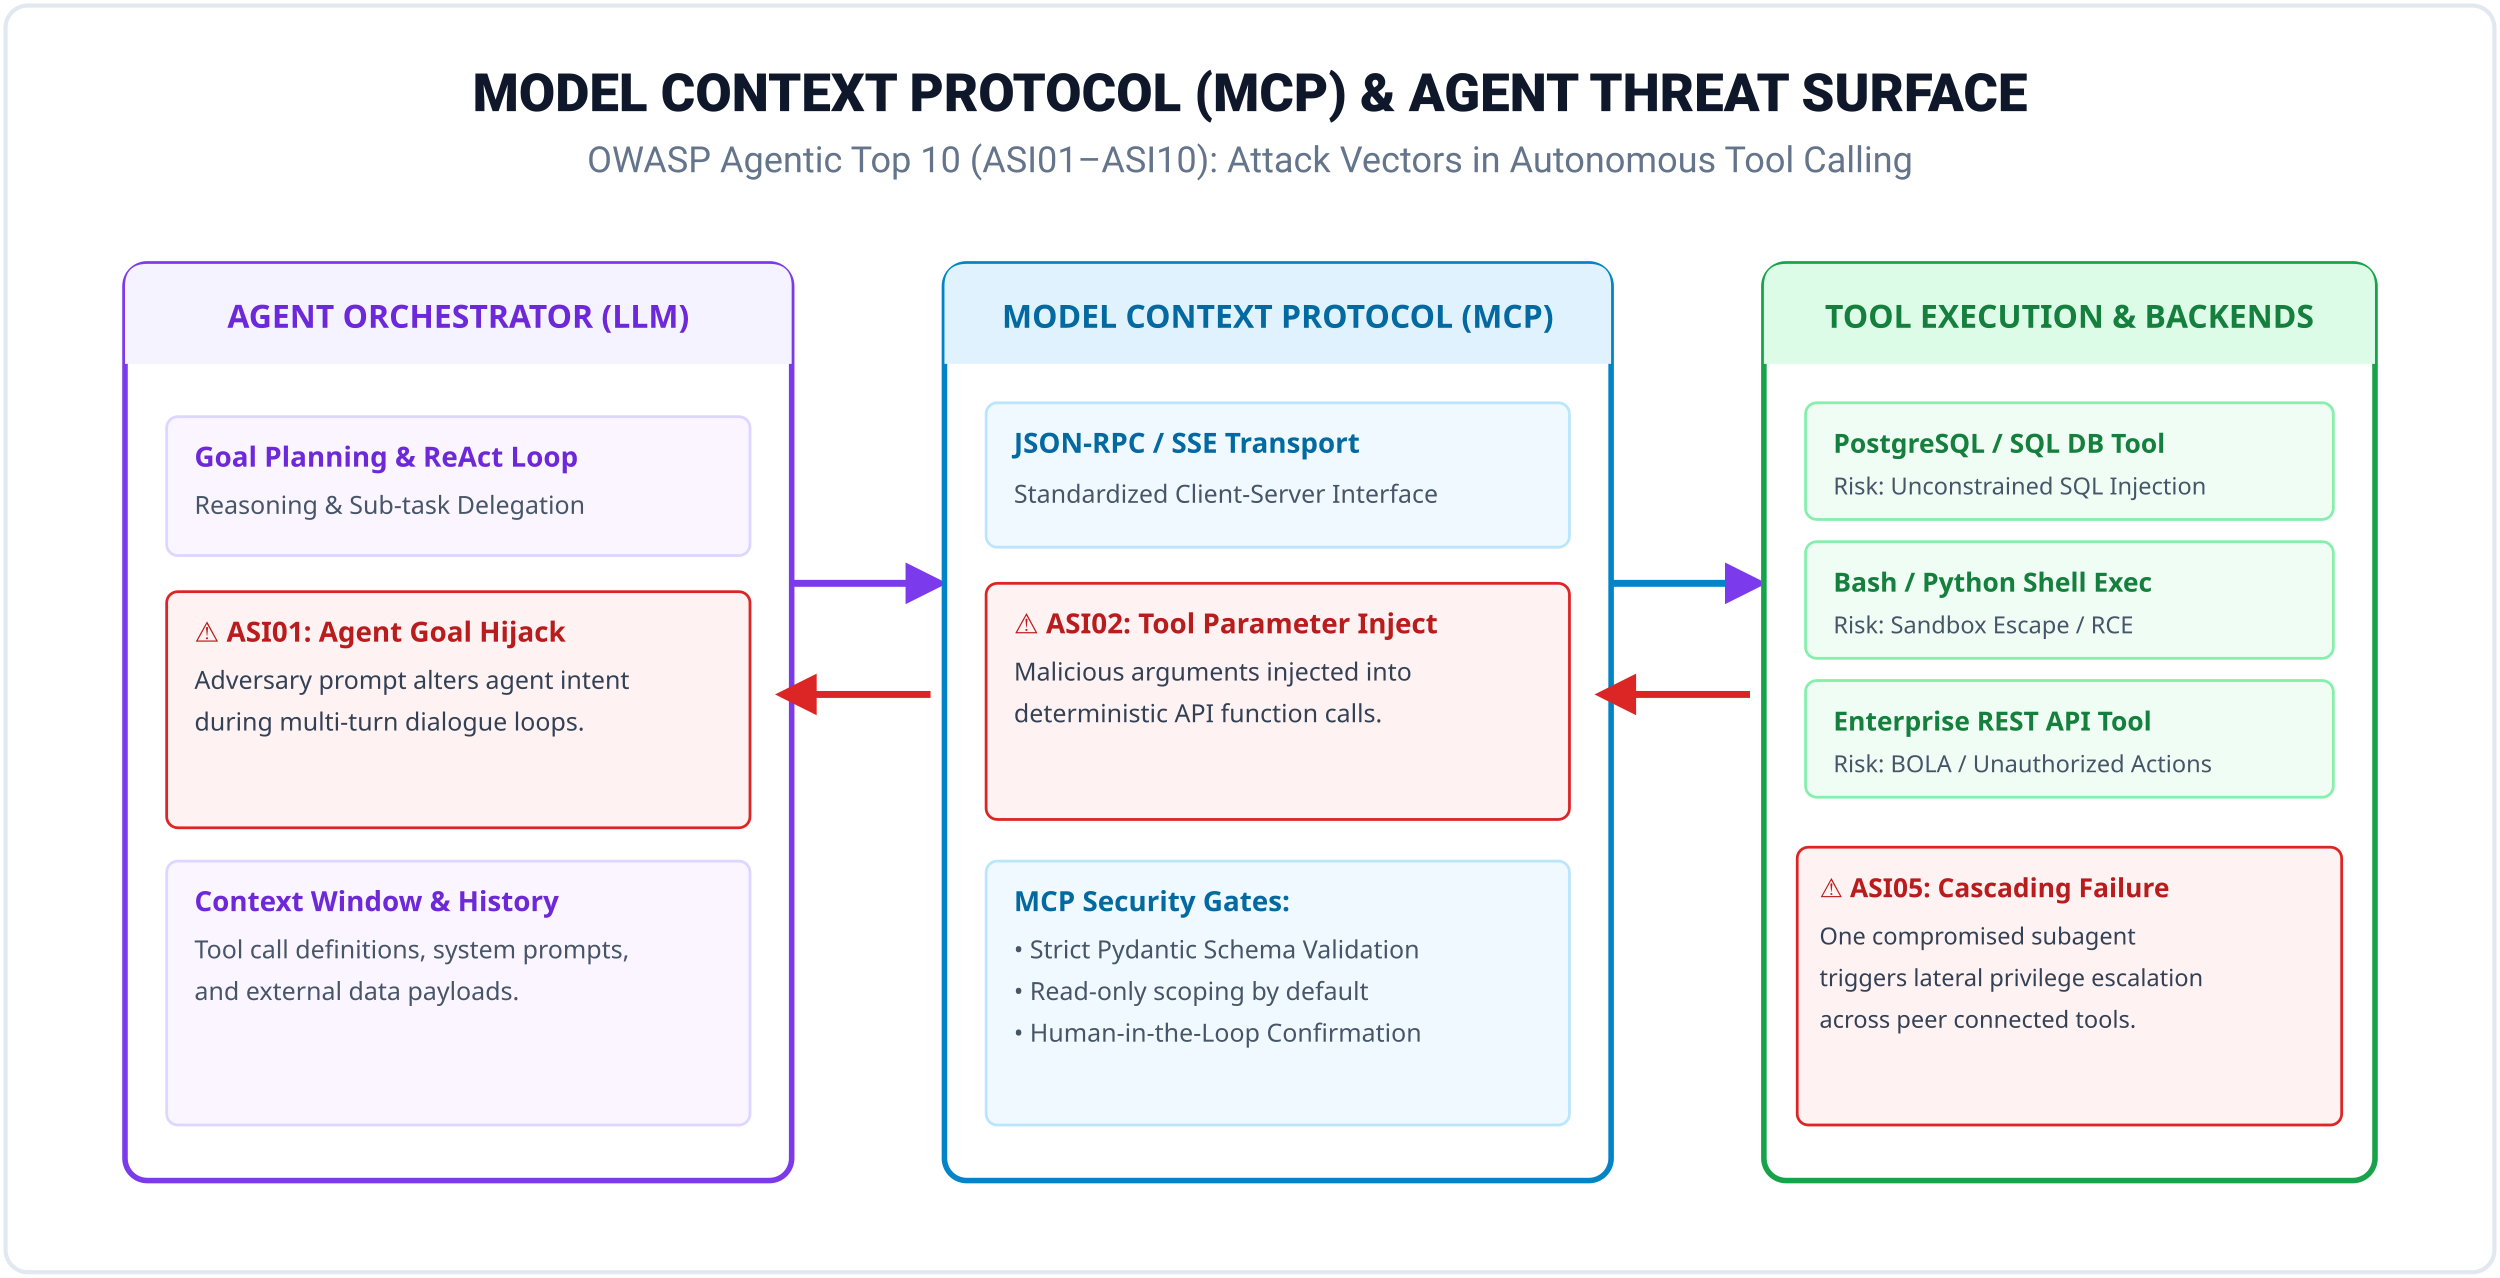
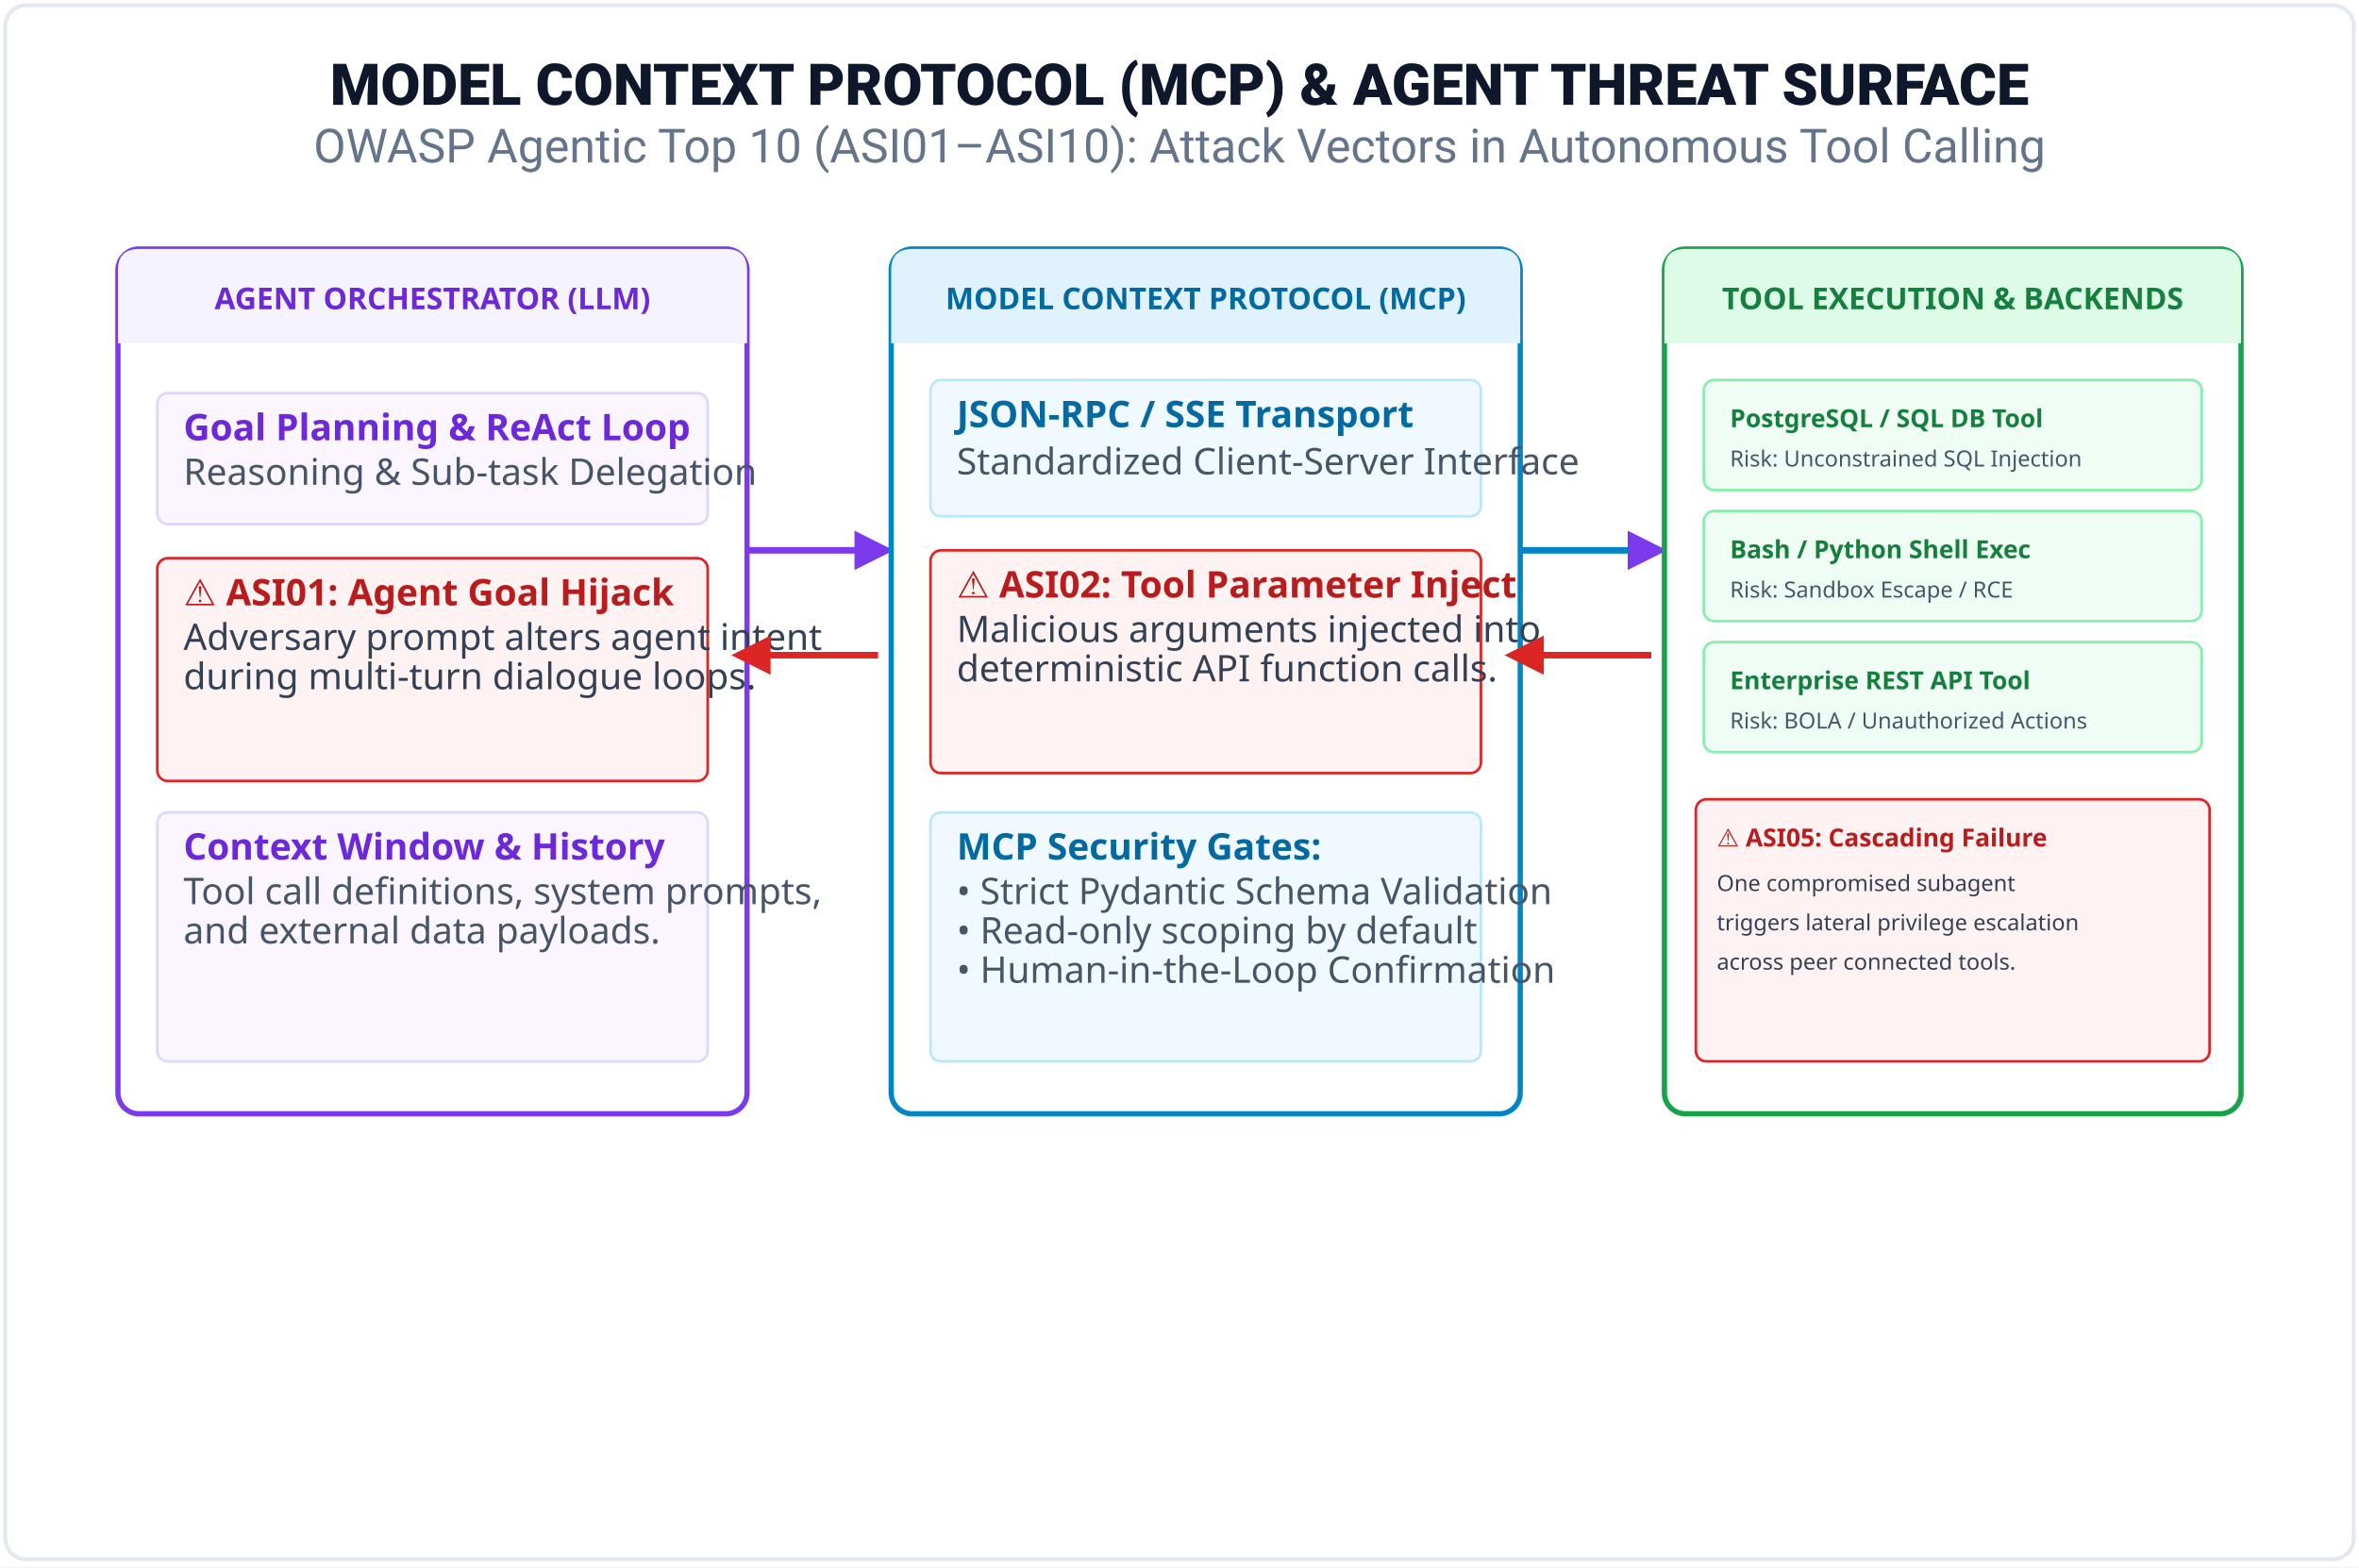
- <svg xmlns="http://www.w3.org/2000/svg" viewBox="0 0 900 460" width="100%" height="100%">
+ <svg xmlns="http://www.w3.org/2000/svg" viewBox="0 0 900 598" width="100%" height="100%">
  <defs>
    <marker id="arrow-purple" viewBox="0 0 10 10" refX="6" refY="5" markerWidth="6" markerHeight="6" orient="auto">
      <path d="M 0 0 L 10 5 L 0 10 z" fill="#7c3aed" />
    </marker>
    <marker id="arrow-red" viewBox="0 0 10 10" refX="6" refY="5" markerWidth="6" markerHeight="6" orient="auto">
      <path d="M 0 0 L 10 5 L 0 10 z" fill="#dc2626" />
    </marker>
  </defs>
-   <rect width="900" height="460" fill="#ffffff" />
-   <rect width="896" height="456" x="2" y="2" fill="none" stroke="#e2e8f0" stroke-width="1.5" rx="8" />
-   <text x="450" y="40" fill="#0f172a" font-family="-apple-system, BlinkMacSystemFont, 'Segoe UI', Roboto, sans-serif" font-size="19" font-weight="800" text-anchor="middle">MODEL CONTEXT PROTOCOL (MCP) &amp; AGENT THREAT SURFACE</text>
-   <text x="450" y="62" fill="#64748b" font-family="-apple-system, BlinkMacSystemFont, 'Segoe UI', Roboto, sans-serif" font-size="13" text-anchor="middle">OWASP Agentic Top 10 (ASI01–ASI10): Attack Vectors in Autonomous Tool Calling</text>
+   <rect width="900" height="598" fill="#ffffff" />
+   <rect width="896" height="593" x="2" y="2" fill="none" stroke="#e2e8f0" stroke-width="1.5" rx="8" />
+   <text x="450" y="40" fill="#0f172a" font-family="-apple-system, BlinkMacSystemFont, 'Segoe UI', Roboto, sans-serif" font-size="22" font-weight="800" text-anchor="middle">MODEL CONTEXT PROTOCOL (MCP) &amp; AGENT THREAT SURFACE</text>
+   <text x="450" y="62" fill="#64748b" font-family="-apple-system, BlinkMacSystemFont, 'Segoe UI', Roboto, sans-serif" font-size="18" text-anchor="middle">OWASP Agentic Top 10 (ASI01–ASI10): Attack Vectors in Autonomous Tool Calling</text>
  <g transform="translate(45, 95)">
    <rect width="240" height="330" fill="#ffffff" stroke="#7c3aed" stroke-width="2" rx="8" />
    <path d="M 0 8 Q 0 0 8 0 L 232 0 Q 240 0 240 8 L 240 36 L 0 36 Z" fill="#f5f3ff" />
    <text x="120" y="23" fill="#6d28d9" font-family="sans-serif" font-size="11.5" font-weight="800" text-anchor="middle">AGENT ORCHESTRATOR (LLM)</text>
    <rect x="15" y="55" width="210" height="50" fill="#faf5ff" stroke="#ddd6fe" rx="4" />
-     <text x="25" y="73" fill="#6d28d9" font-family="sans-serif" font-size="10" font-weight="700">Goal Planning &amp; ReAct Loop</text>
-     <text x="25" y="90" fill="#475569" font-family="sans-serif" font-size="9">Reasoning &amp; Sub-task Delegation</text>
+     <text x="25" y="73" fill="#6d28d9" font-family="sans-serif" font-size="14" font-weight="700">Goal Planning &amp; ReAct Loop</text>
+     <text x="25" y="90" fill="#475569" font-family="sans-serif" font-size="14">Reasoning &amp; Sub-task Delegation</text>
    <rect x="15" y="118" width="210" height="85" fill="#fef2f2" stroke="#dc2626" rx="4" />
-     <text x="25" y="136" fill="#b91c1c" font-family="sans-serif" font-size="10" font-weight="800">⚠️ ASI01: Agent Goal Hijack</text>
-     <text x="25" y="153" fill="#334155" font-family="sans-serif" font-size="9">Adversary prompt alters agent intent</text>
-     <text x="25" y="168" fill="#334155" font-family="sans-serif" font-size="9">during multi-turn dialogue loops.</text>
+     <text x="25" y="136" fill="#b91c1c" font-family="sans-serif" font-size="14" font-weight="800">⚠️ ASI01: Agent Goal Hijack</text>
+     <text x="25" y="153" fill="#334155" font-family="sans-serif" font-size="14">Adversary prompt alters agent intent</text>
+     <text x="25" y="168" fill="#334155" font-family="sans-serif" font-size="14">during multi-turn dialogue loops.</text>
    <rect x="15" y="215" width="210" height="95" fill="#faf5ff" stroke="#ddd6fe" rx="4" />
-     <text x="25" y="233" fill="#6d28d9" font-family="sans-serif" font-size="10" font-weight="700">Context Window &amp; History</text>
-     <text x="25" y="250" fill="#475569" font-family="sans-serif" font-size="9">Tool call definitions, system prompts,</text>
-     <text x="25" y="265" fill="#475569" font-family="sans-serif" font-size="9">and external data payloads.</text>
+     <text x="25" y="233" fill="#6d28d9" font-family="sans-serif" font-size="14" font-weight="700">Context Window &amp; History</text>
+     <text x="25" y="250" fill="#475569" font-family="sans-serif" font-size="14">Tool call definitions, system prompts,</text>
+     <text x="25" y="265" fill="#475569" font-family="sans-serif" font-size="14">and external data payloads.</text>
  </g>
  <line x1="285" y1="210" x2="335" y2="210" stroke="#7c3aed" stroke-width="2.5" marker-end="url(#arrow-purple)" />
  <line x1="335" y1="250" x2="285" y2="250" stroke="#dc2626" stroke-width="2.5" marker-end="url(#arrow-red)" />
  <g transform="translate(340, 95)">
    <rect width="240" height="330" fill="#ffffff" stroke="#0284c7" stroke-width="2" rx="8" />
    <path d="M 0 8 Q 0 0 8 0 L 232 0 Q 240 0 240 8 L 240 36 L 0 36 Z" fill="#e0f2fe" />
    <text x="120" y="23" fill="#0369a1" font-family="sans-serif" font-size="11.5" font-weight="800" text-anchor="middle">MODEL CONTEXT PROTOCOL (MCP)</text>
    <rect x="15" y="50" width="210" height="52" fill="#f0f9ff" stroke="#bae6fd" rx="4" />
-     <text x="25" y="68" fill="#0369a1" font-family="sans-serif" font-size="10" font-weight="700">JSON-RPC / SSE Transport</text>
-     <text x="25" y="86" fill="#475569" font-family="sans-serif" font-size="9">Standardized Client-Server Interface</text>
+     <text x="25" y="68" fill="#0369a1" font-family="sans-serif" font-size="14" font-weight="700">JSON-RPC / SSE Transport</text>
+     <text x="25" y="86" fill="#475569" font-family="sans-serif" font-size="14">Standardized Client-Server Interface</text>
    <rect x="15" y="115" width="210" height="85" fill="#fef2f2" stroke="#dc2626" rx="4" />
-     <text x="25" y="133" fill="#b91c1c" font-family="sans-serif" font-size="10" font-weight="800">⚠️ ASI02: Tool Parameter Inject</text>
-     <text x="25" y="150" fill="#334155" font-family="sans-serif" font-size="9">Malicious arguments injected into</text>
-     <text x="25" y="165" fill="#334155" font-family="sans-serif" font-size="9">deterministic API function calls.</text>
+     <text x="25" y="133" fill="#b91c1c" font-family="sans-serif" font-size="14" font-weight="800">⚠️ ASI02: Tool Parameter Inject</text>
+     <text x="25" y="150" fill="#334155" font-family="sans-serif" font-size="14">Malicious arguments injected into</text>
+     <text x="25" y="165" fill="#334155" font-family="sans-serif" font-size="14">deterministic API function calls.</text>
    <rect x="15" y="215" width="210" height="95" fill="#f0f9ff" stroke="#bae6fd" rx="4" />
-     <text x="25" y="233" fill="#0369a1" font-family="sans-serif" font-size="10" font-weight="700">MCP Security Gates:</text>
-     <text x="25" y="250" fill="#475569" font-family="sans-serif" font-size="9">• Strict Pydantic Schema Validation</text>
-     <text x="25" y="265" fill="#475569" font-family="sans-serif" font-size="9">• Read-only scoping by default</text>
-     <text x="25" y="280" fill="#475569" font-family="sans-serif" font-size="9">• Human-in-the-Loop Confirmation</text>
+     <text x="25" y="233" fill="#0369a1" font-family="sans-serif" font-size="14" font-weight="700">MCP Security Gates:</text>
+     <text x="25" y="250" fill="#475569" font-family="sans-serif" font-size="14">• Strict Pydantic Schema Validation</text>
+     <text x="25" y="265" fill="#475569" font-family="sans-serif" font-size="14">• Read-only scoping by default</text>
+     <text x="25" y="280" fill="#475569" font-family="sans-serif" font-size="14">• Human-in-the-Loop Confirmation</text>
  </g>
  <line x1="580" y1="210" x2="630" y2="210" stroke="#0284c7" stroke-width="2.5" marker-end="url(#arrow-purple)" />
  <line x1="630" y1="250" x2="580" y2="250" stroke="#dc2626" stroke-width="2.5" marker-end="url(#arrow-red)" />
  <g transform="translate(635, 95)">
    <rect width="220" height="330" fill="#ffffff" stroke="#16a34a" stroke-width="2" rx="8" />
    <path d="M 0 8 Q 0 0 8 0 L 212 0 Q 220 0 220 8 L 220 36 L 0 36 Z" fill="#dcfce7" />
    <text x="110" y="23" fill="#15803d" font-family="sans-serif" font-size="11.5" font-weight="800" text-anchor="middle">TOOL EXECUTION &amp; BACKENDS</text>
    <rect x="15" y="50" width="190" height="42" fill="#f0fdf4" stroke="#86efac" rx="4" />
    <text x="25" y="68" fill="#15803d" font-family="sans-serif" font-size="9.5" font-weight="700">PostgreSQL / SQL DB Tool</text>
    <text x="25" y="83" fill="#475569" font-family="sans-serif" font-size="8.5">Risk: Unconstrained SQL Injection</text>
    <rect x="15" y="100" width="190" height="42" fill="#f0fdf4" stroke="#86efac" rx="4" />
    <text x="25" y="118" fill="#15803d" font-family="sans-serif" font-size="9.5" font-weight="700">Bash / Python Shell Exec</text>
    <text x="25" y="133" fill="#475569" font-family="sans-serif" font-size="8.5">Risk: Sandbox Escape / RCE</text>
    <rect x="15" y="150" width="190" height="42" fill="#f0fdf4" stroke="#86efac" rx="4" />
    <text x="25" y="168" fill="#15803d" font-family="sans-serif" font-size="9.5" font-weight="700">Enterprise REST API Tool</text>
    <text x="25" y="183" fill="#475569" font-family="sans-serif" font-size="8.5">Risk: BOLA / Unauthorized Actions</text>
    <rect x="12" y="210" width="196" height="100" fill="#fef2f2" stroke="#dc2626" rx="4" />
    <text x="20" y="228" fill="#b91c1c" font-family="sans-serif" font-size="9.5" font-weight="800">⚠️ ASI05: Cascading Failure</text>
    <text x="20" y="245" fill="#334155" font-family="sans-serif" font-size="8.5">One compromised subagent</text>
    <text x="20" y="260" fill="#334155" font-family="sans-serif" font-size="8.5">triggers lateral privilege escalation</text>
    <text x="20" y="275" fill="#334155" font-family="sans-serif" font-size="8.5">across peer connected tools.</text>
  </g>
</svg>
